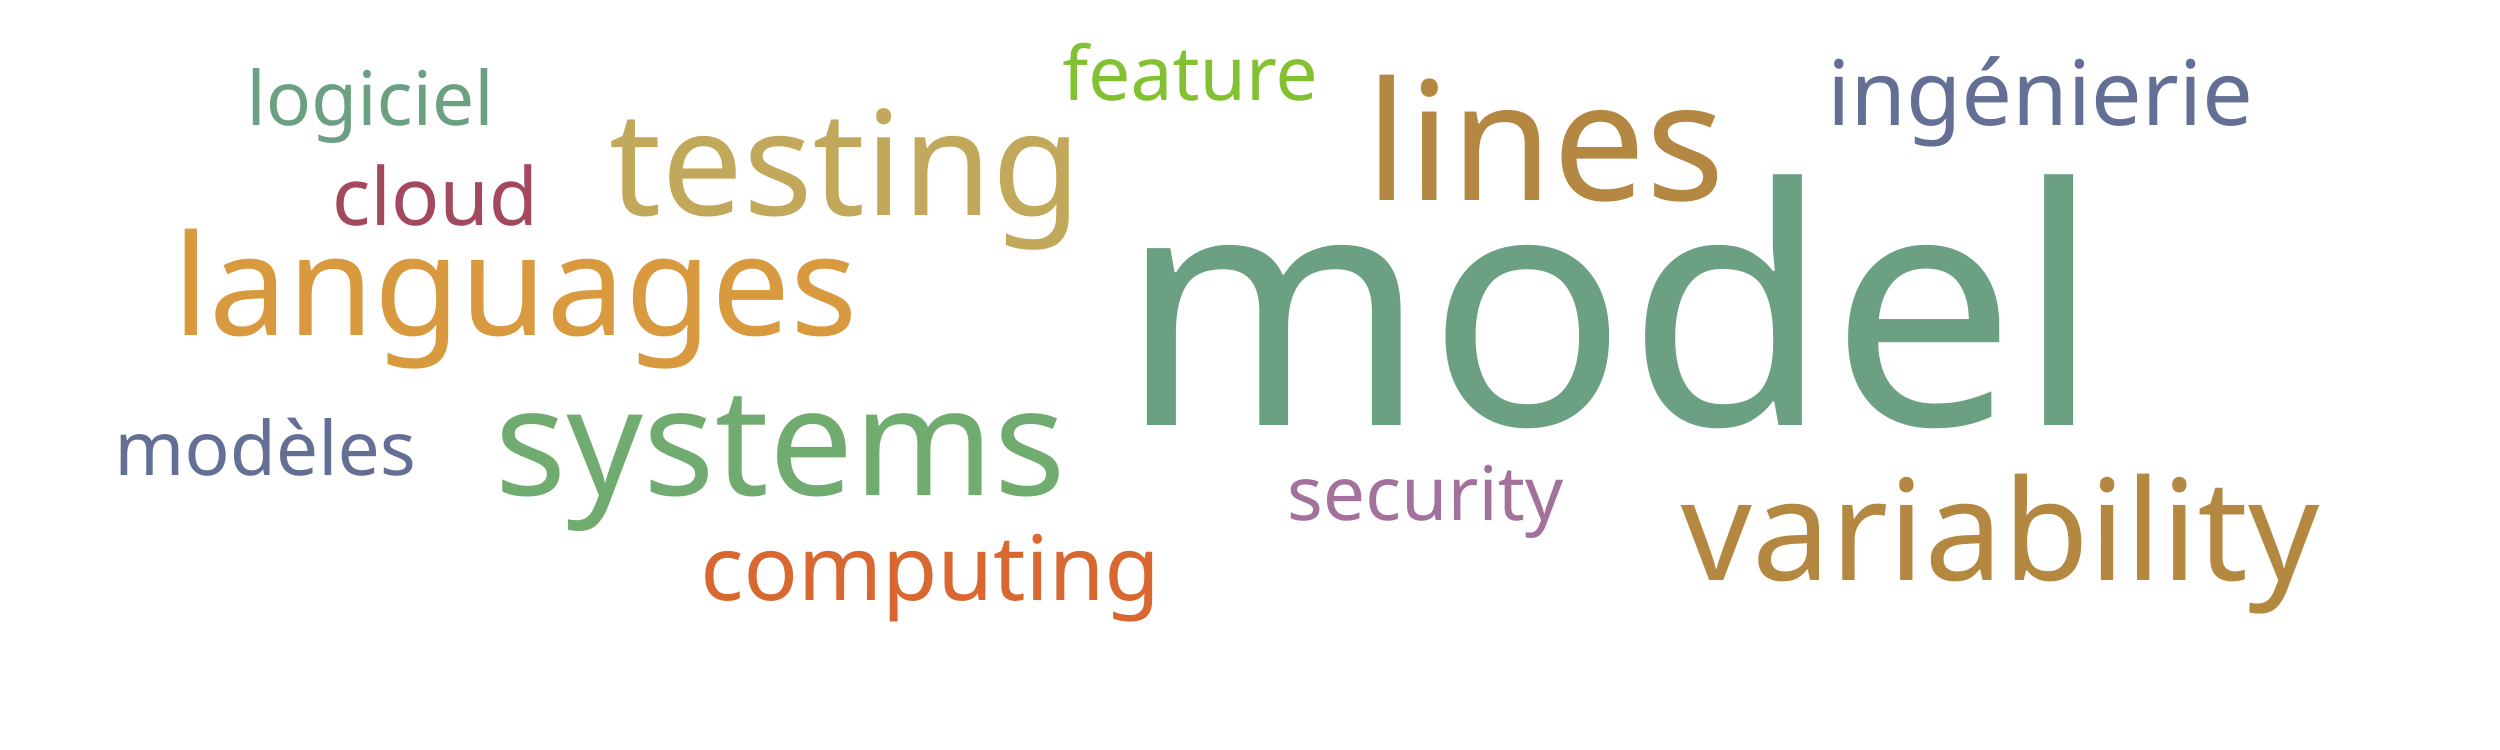
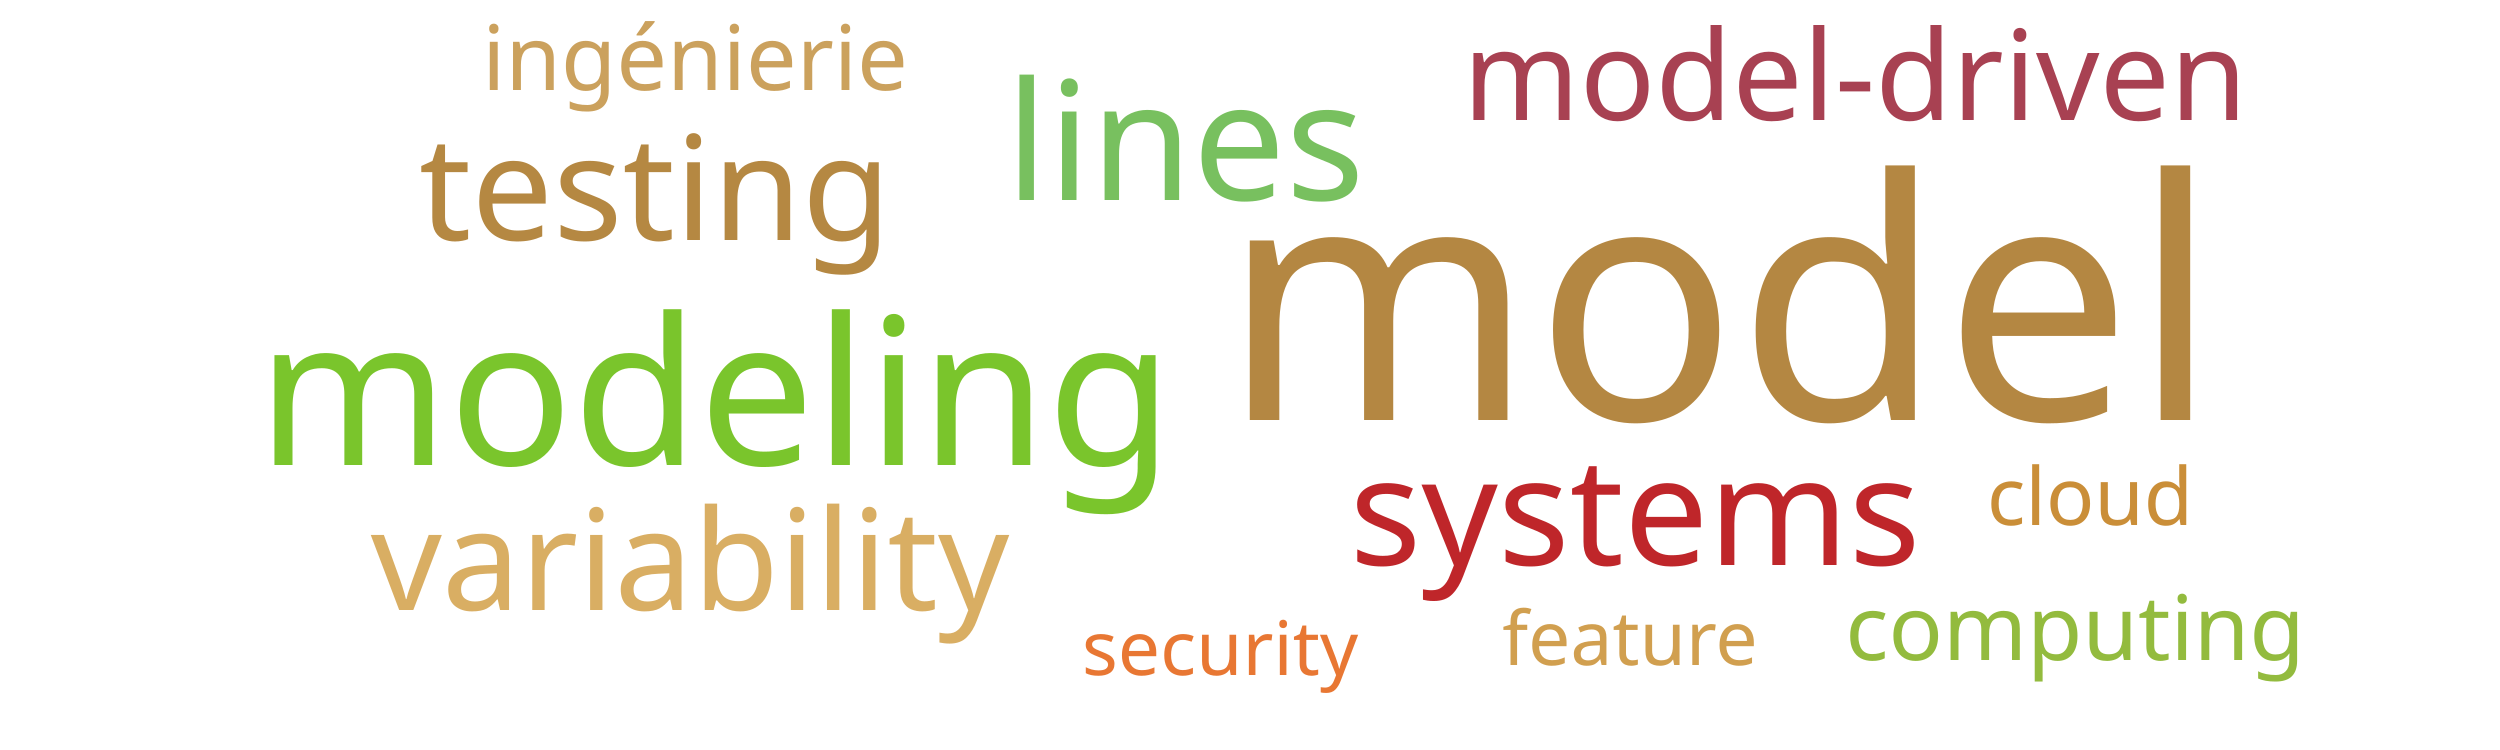
<svg xmlns="http://www.w3.org/2000/svg" width="500" height="150">
  <g transform="translate(250, 75)">
-     <text text-anchor="middle" style="font-family: Impact; font-size: 66px; fill: #6ba083" transform="translate(72,10)rotate(0)">model</text>
-     <text text-anchor="middle" style="font-family: Impact; font-size: 33px; fill: #b48742" transform="translate(59,-35)rotate(0)">lines</text>
-     <text text-anchor="middle" style="font-family: Impact; font-size: 30px; fill: #70ac6f" transform="translate(-94,24)rotate(0)">systems</text>
-     <text text-anchor="middle" style="font-family: Impact; font-size: 29px; fill: #c1a85a" transform="translate(-81,-32)rotate(0)">testing</text>
-     <text text-anchor="middle" style="font-family: Impact; font-size: 28px; fill: #b58842" transform="translate(150,41)rotate(0)">variability</text>
-     <text text-anchor="middle" style="font-family: Impact; font-size: 28px; fill: #d8993f" transform="translate(-147,-8)rotate(0)">languages</text>
-     <text text-anchor="middle" style="font-family: Impact; font-size: 18px; fill: #d8682f" transform="translate(-64,45)rotate(0)">computing</text>
-     <text text-anchor="middle" style="font-family: Impact; font-size: 18px; fill: #636f94" transform="translate(158,-50)rotate(0)">ingénierie</text>
-     <text text-anchor="middle" style="font-family: Impact; font-size: 16px; fill: #a3495e" transform="translate(-163,-30)rotate(0)">cloud</text>
-     <text text-anchor="middle" style="font-family: Impact; font-size: 15px; fill: #82c131" transform="translate(-12,-55)rotate(0)">feature</text>
-     <text text-anchor="middle" style="font-family: Impact; font-size: 15px; fill: #a2729c" transform="translate(35,29)rotate(0)">security</text>
-     <text text-anchor="middle" style="font-family: Impact; font-size: 15px; fill: #6ba083" transform="translate(-176,-50)rotate(0)">logiciel</text>
-     <text text-anchor="middle" style="font-family: Impact; font-size: 15px; fill: #636f94" transform="translate(-197,20)rotate(0)">modèles</text>
+     <text text-anchor="middle" style="font-family: Impact; font-size: 67px; fill: #b48742" transform="translate(94,9)rotate(0)">model</text>
+     <text text-anchor="middle" style="font-family: Impact; font-size: 41px; fill: #7ac52c" transform="translate(-107,18)rotate(0)">modeling</text>
+     <text text-anchor="middle" style="font-family: Impact; font-size: 33px; fill: #78c05f" transform="translate(-13,-35)rotate(0)">lines</text>
+     <text text-anchor="middle" style="font-family: Impact; font-size: 30px; fill: #bf262a" transform="translate(77,38)rotate(0)">systems</text>
+     <text text-anchor="middle" style="font-family: Impact; font-size: 29px; fill: #b58842" transform="translate(-119,-27)rotate(0)">testing</text>
+     <text text-anchor="middle" style="font-family: Impact; font-size: 28px; fill: #d9ae63" transform="translate(-112,47)rotate(0)">variability</text>
+     <text text-anchor="middle" style="font-family: Impact; font-size: 25px; fill: #a84152" transform="translate(121,-51)rotate(0)">model-driven</text>
+     <text text-anchor="middle" style="font-family: Impact; font-size: 18px; fill: #93bb3e" transform="translate(165,57)rotate(0)">computing</text>
+     <text text-anchor="middle" style="font-family: Impact; font-size: 18px; fill: #cba15d" transform="translate(-111,-57)rotate(0)">ingénierie</text>
+     <text text-anchor="middle" style="font-family: Impact; font-size: 16px; fill: #ca8e38" transform="translate(168,30)rotate(0)">cloud</text>
+     <text text-anchor="middle" style="font-family: Impact; font-size: 15px; fill: #d19f4f" transform="translate(76,58)rotate(0)">feature</text>
+     <text text-anchor="middle" style="font-family: Impact; font-size: 15px; fill: #e87733" transform="translate(-6,60)rotate(0)">security</text>
  </g>
</svg>
